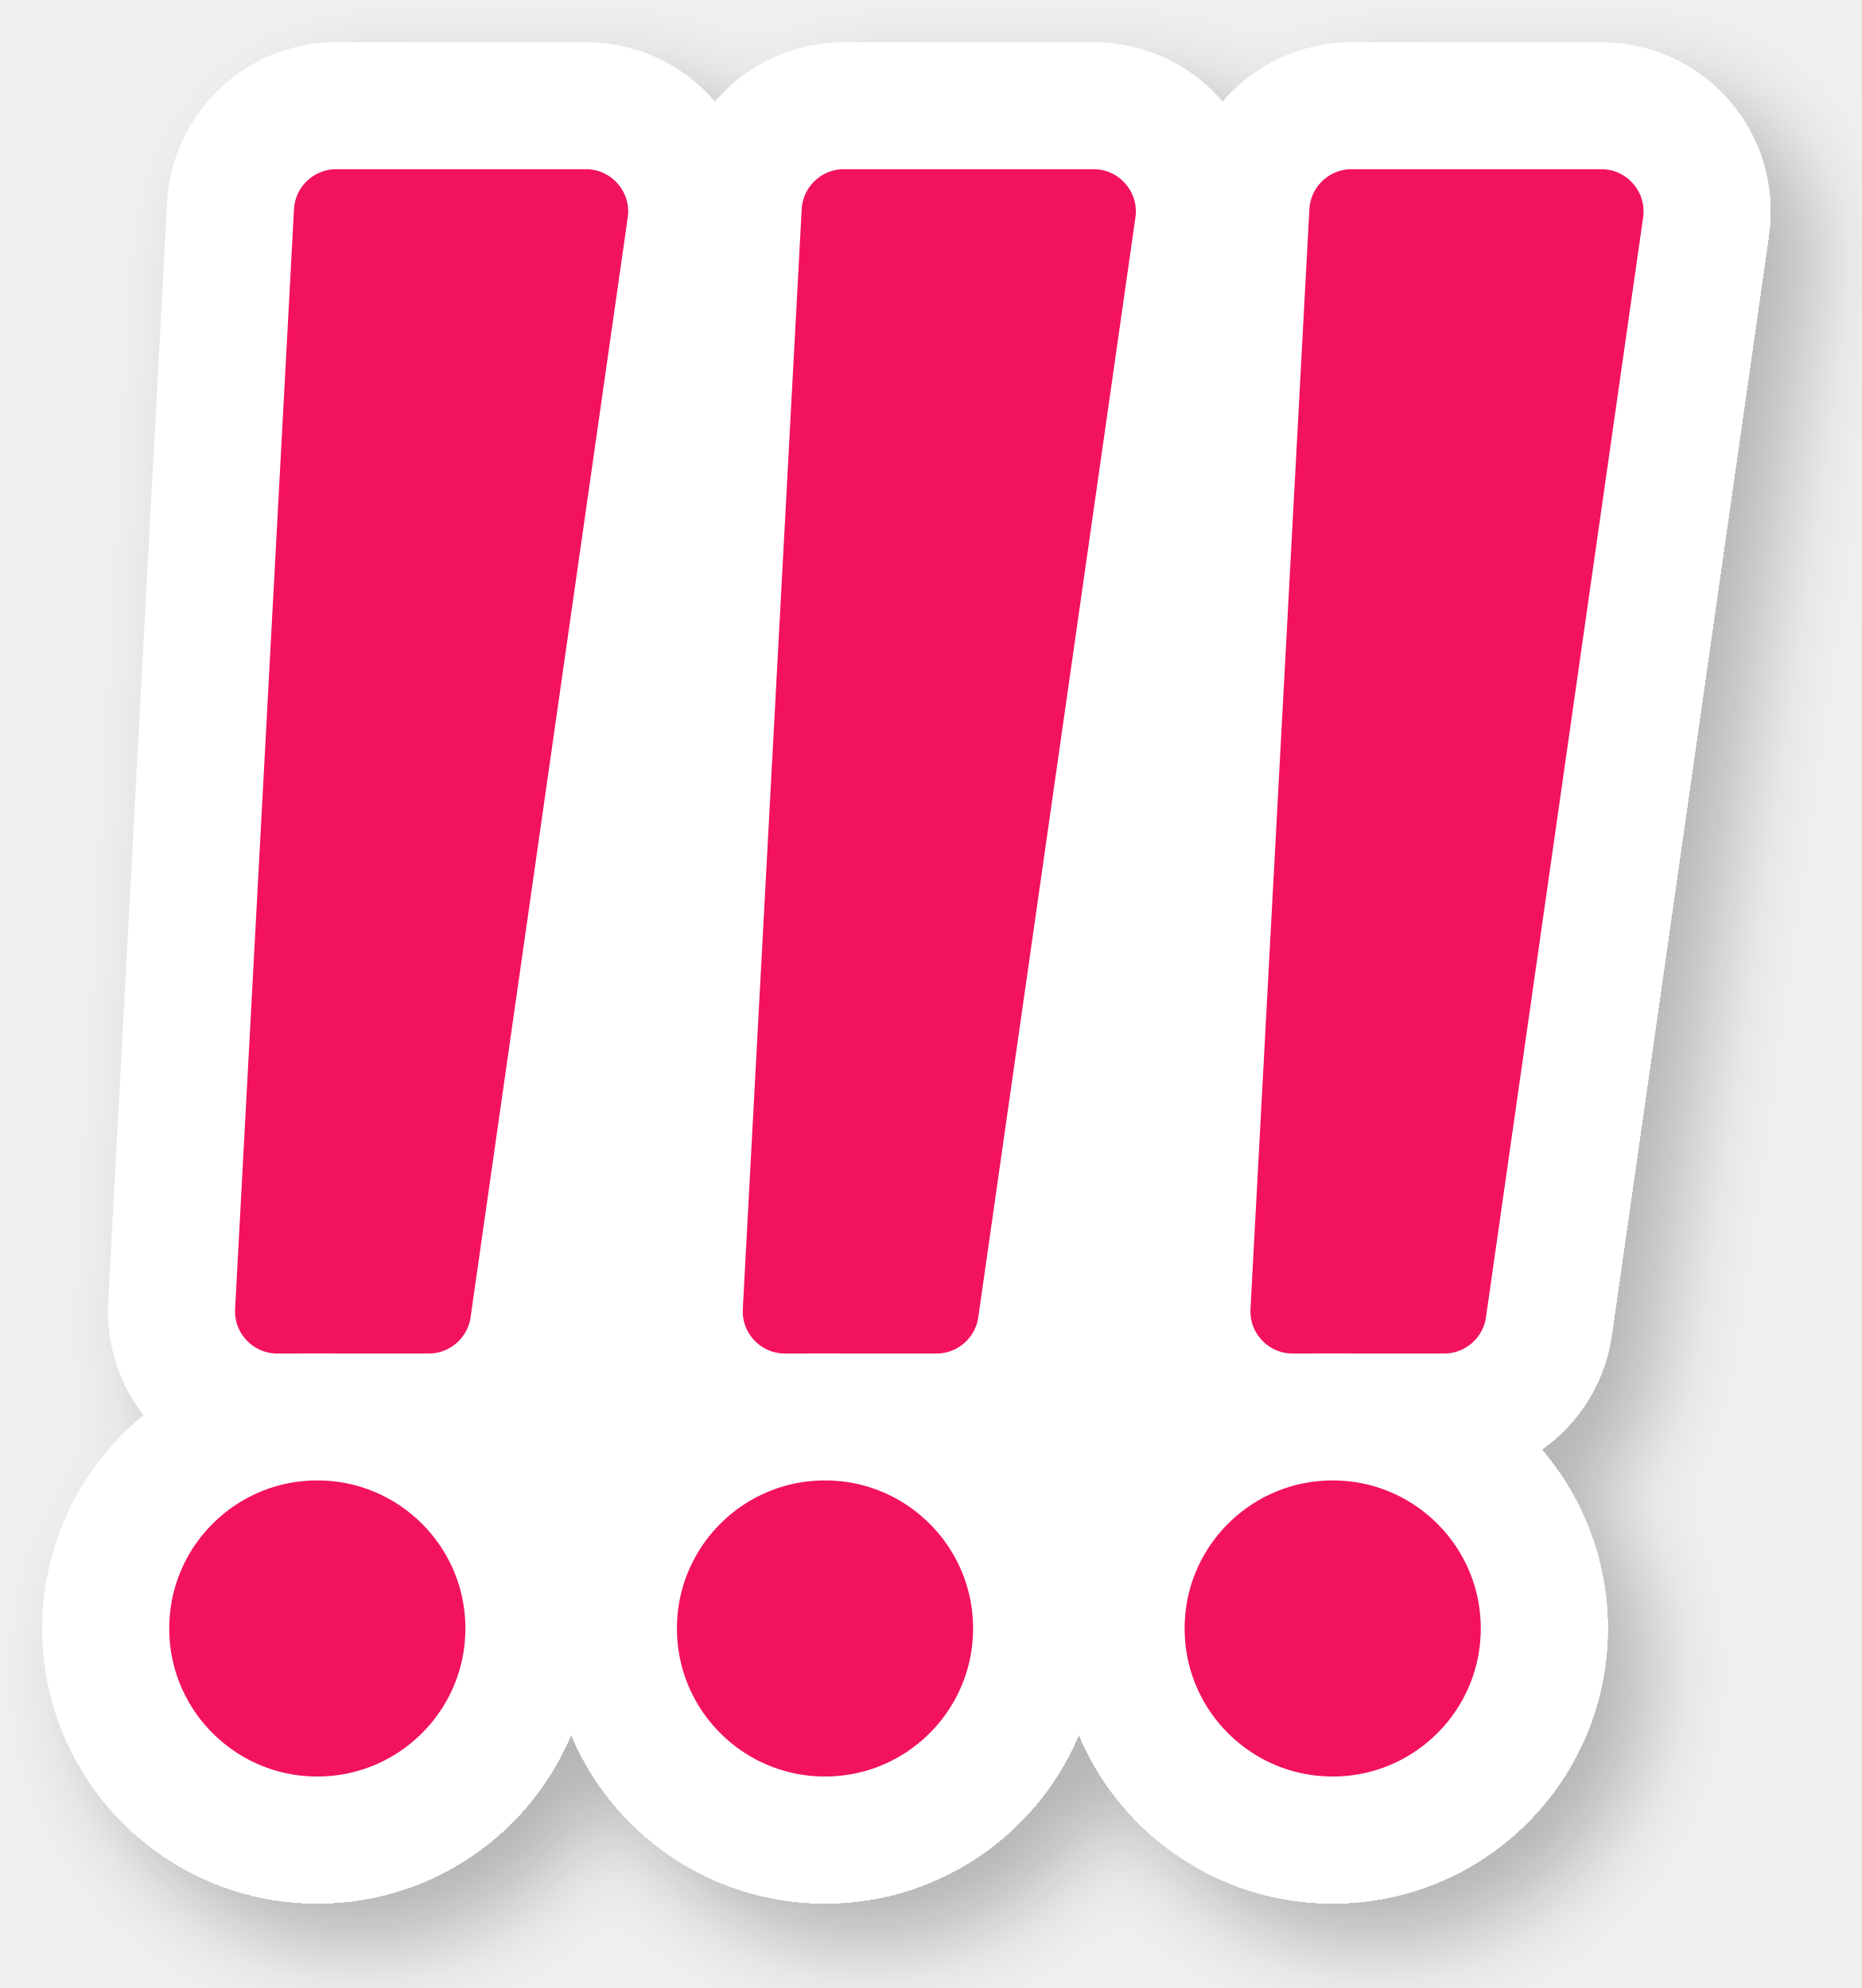
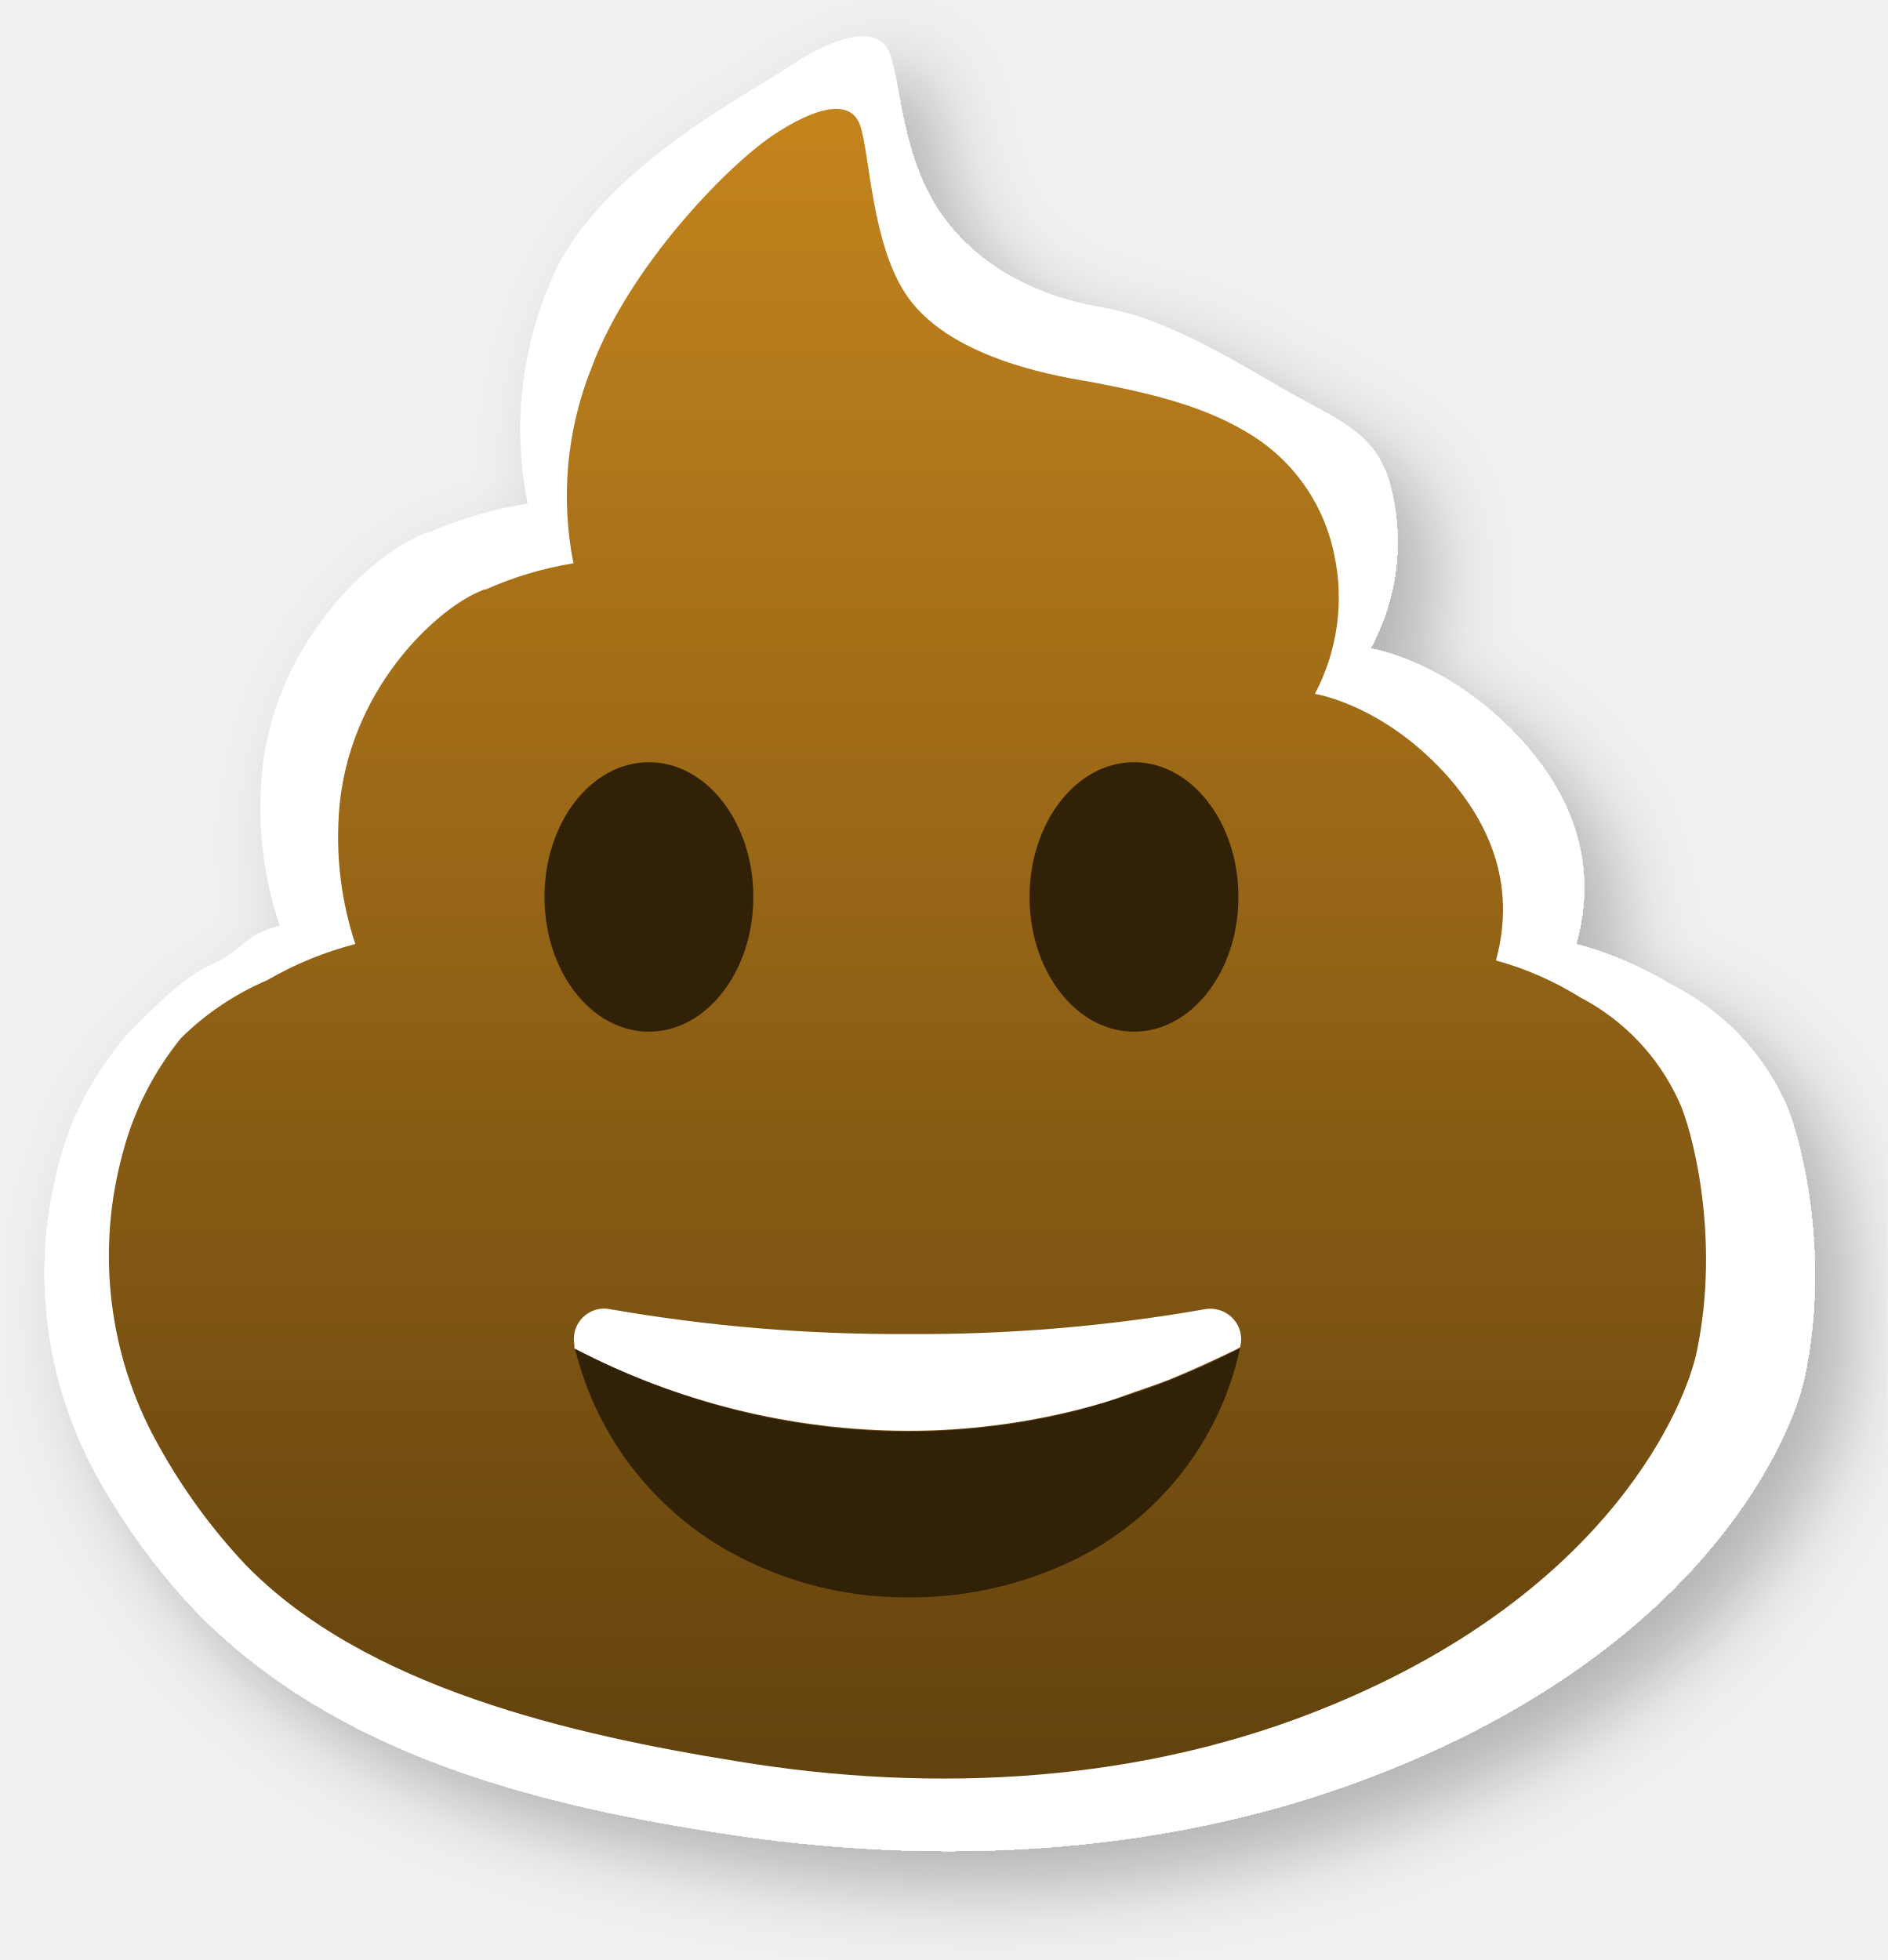
- <svg xmlns="http://www.w3.org/2000/svg" width="44" height="47" viewBox="0 0 44 47" fill="none">
-   <g clip-path="url(#clip0_108_361)">
-     <g filter="url(#filter0_d_108_361)">
-       <rect x="11" y="26" width="21" height="13" fill="white" />
-       <path d="M7.948 2.5C6.619 2.5 5.523 3.539 5.451 4.866L4.059 30.866C3.982 32.297 5.122 33.5 6.555 33.5H10.133C11.377 33.5 12.432 32.585 12.608 31.354L16.322 5.354C16.537 3.847 15.368 2.5 13.847 2.5H7.948Z" fill="#F31260" stroke="white" stroke-width="3" />
-       <circle cx="7.5" cy="38.5" r="5" fill="#F31260" stroke="white" stroke-width="3" />
-       <path d="M19.948 2.5C18.619 2.5 17.523 3.539 17.451 4.866L16.059 30.866C15.982 32.297 17.122 33.5 18.555 33.5H22.133C23.377 33.5 24.432 32.585 24.608 31.354L28.322 5.354C28.537 3.847 27.368 2.5 25.847 2.5H19.948Z" fill="#F31260" stroke="white" stroke-width="3" />
-       <circle cx="19.5" cy="38.5" r="5" fill="#F31260" stroke="white" stroke-width="3" />
-       <path d="M31.948 2.5C30.619 2.5 29.523 3.539 29.451 4.866L28.059 30.866C27.982 32.297 29.122 33.5 30.555 33.5H34.133C35.377 33.5 36.432 32.585 36.608 31.354L40.322 5.354C40.537 3.847 39.368 2.5 37.847 2.5H31.948Z" fill="#F31260" stroke="white" stroke-width="3" />
-       <circle cx="31.5" cy="38.5" r="5" fill="#F31260" stroke="white" stroke-width="3" />
+ <svg xmlns="http://www.w3.org/2000/svg" width="52" height="54" viewBox="0 0 52 54" fill="none">
+   <g clip-path="url(#clip0_120_1885)">
+     <g filter="url(#filter0_d_120_1885)">
+       <path d="M49.139 30.284C48.497 28.932 47.415 27.826 46.061 27.139C45.243 26.642 44.355 26.26 43.422 26.011C44.095 23.608 43.141 21.695 41.8 20.267C39.817 18.173 37.754 17.869 37.754 17.869C38.467 16.552 38.682 15.033 38.352 13.579C38.014 11.996 36.998 11.636 35.556 10.838C34.193 10.053 32.224 8.817 30.5 8.5C29.673 8.354 27.447 7.952 26 6C24.835 4.417 24.829 2.344 24.512 1.49C24.195 0.636 23.026 0.997 21.773 1.816C20.308 2.786 16.274 4.844 15.105 7.92C14.331 9.812 14.137 11.88 14.542 13.879C13.601 14.029 12.682 14.295 11.811 14.673C11.741 14.673 11.671 14.716 11.596 14.745C10.277 15.277 7.449 17.748 7.199 21.545C7.106 22.888 7.282 24.231 7.713 25.509C6.75 25.753 6.862 26.011 6 26.5C4.993 26.92 4.278 27.749 3.5 28.5C2.643 29.534 2 30.648 1.657 31.935C0.861 34.77 1.173 37.795 2.536 40.416C3.328 41.905 4.322 43.277 5.5 44.5C9.26 48.271 14.524 49.661 19.665 50.472C25.904 51.476 32.438 51.124 38.278 48.756C47.037 45.23 49.367 39.559 49.71 37.958C50.471 34.419 49.539 31.086 49.139 30.284Z" fill="white" />
+       <path d="M46.242 30.316C45.677 29.097 44.725 28.098 43.533 27.479C42.814 27.03 42.032 26.686 41.212 26.462C41.804 24.295 40.964 22.569 39.784 21.28C38.039 19.392 36.224 19.117 36.224 19.117C36.851 17.929 37.04 16.56 36.75 15.248C36.452 13.82 35.558 12.593 34.289 11.874C33.09 11.165 31.611 10.817 30.095 10.531C29.367 10.399 26.299 9.97 25.026 8.209C24 6.781 23.969 4.212 23.691 3.442C23.412 2.672 22.383 2.997 21.28 3.736C19.991 4.611 17.321 7.37 16.292 10.144C15.611 11.85 15.441 13.716 15.797 15.519C14.969 15.654 14.16 15.894 13.394 16.235C13.332 16.235 13.27 16.273 13.204 16.3C12.043 16.78 9.555 19.009 9.335 22.433C9.254 23.645 9.408 24.856 9.788 26.009C8.94 26.229 8.124 26.562 7.365 27.003C6.479 27.383 5.67 27.924 4.985 28.601C4.231 29.534 3.681 30.613 3.38 31.774C2.679 34.332 2.954 37.06 4.154 39.424C4.85 40.767 5.725 42.005 6.762 43.108C10.07 46.509 15.781 47.794 20.305 48.525C25.796 49.431 31.546 49.114 36.684 46.978C44.392 43.797 46.443 38.681 46.745 37.238C47.414 34.046 46.594 31.039 46.242 30.316Z" fill="url(#paint0_linear_120_1885)" />
+       <path d="M20.754 24.712C20.754 25.638 20.491 26.485 20.056 27.135C19.529 27.924 18.748 28.424 17.877 28.424C16.992 28.424 16.201 27.909 15.673 27.098C15.253 26.453 15 25.621 15 24.712C15 22.662 16.288 21 17.877 21C19.466 21 20.754 22.662 20.754 24.712Z" fill="#312107" />
+       <path d="M34.117 24.712C34.117 25.638 33.854 26.485 33.42 27.135C32.892 27.924 32.111 28.424 31.24 28.424C30.356 28.424 29.564 27.909 29.037 27.098C28.616 26.453 28.363 25.621 28.363 24.712C28.363 22.662 29.651 21 31.24 21C32.829 21 34.117 22.662 34.117 24.712Z" fill="#312107" />
+       <path d="M34.076 37.188C33.469 37.497 32.85 37.776 32.227 38.024C31.809 38.19 31.387 38.341 30.961 38.476C30.536 38.616 30.106 38.736 29.673 38.863C28.806 39.08 27.924 39.239 27.034 39.331C26.36 39.405 25.68 39.44 25.002 39.44C23.215 39.44 21.435 39.188 19.713 38.701L19.148 38.531C18.2 38.229 17.275 37.861 16.381 37.432L15.843 37.165C16.486 39.792 18.3 41.974 20.765 43.089C22.093 43.704 23.54 44.017 25.002 44.01C26.48 44.021 27.943 43.719 29.294 43.116C31.782 42.021 33.593 39.8 34.161 37.141L34.076 37.188Z" fill="#312107" />
+       <path d="M33.202 36.069C30.493 36.545 27.75 36.774 25.002 36.754C22.255 36.77 19.512 36.542 16.803 36.069C16.35 35.98 15.913 36.278 15.824 36.731C15.805 36.836 15.805 36.948 15.824 37.052V37.149C18.656 38.631 21.806 39.409 25.002 39.42C25.68 39.42 26.36 39.386 27.034 39.312C27.924 39.219 28.806 39.061 29.673 38.844C30.106 38.736 30.536 38.616 30.961 38.457C31.387 38.298 31.809 38.171 32.227 38.004C32.853 37.745 33.469 37.466 34.076 37.168L34.161 37.122L34.185 37.017C34.25 36.557 33.929 36.131 33.465 36.066C33.38 36.054 33.291 36.054 33.202 36.069Z" fill="white" />
    </g>
  </g>
  <defs>
-     <filter id="filter0_d_108_361" x="0" y="0" width="44.848" height="48" filterUnits="userSpaceOnUse" color-interpolation-filters="sRGB">
+     <filter id="filter0_d_120_1885" x="0.225" y="0" width="52.775" height="54" filterUnits="userSpaceOnUse" color-interpolation-filters="sRGB">
      <feFlood flood-opacity="0" result="BackgroundImageFix" />
      <feColorMatrix in="SourceAlpha" type="matrix" values="0 0 0 0 0 0 0 0 0 0 0 0 0 0 0 0 0 0 127 0" result="hardAlpha" />
      <feOffset dx="1" dy="1" />
      <feGaussianBlur stdDeviation="1" />
      <feComposite in2="hardAlpha" operator="out" />
      <feColorMatrix type="matrix" values="0 0 0 0 0 0 0 0 0 0 0 0 0 0 0 0 0 0 0.25 0" />
-       <feBlend mode="normal" in2="BackgroundImageFix" result="effect1_dropShadow_108_361" />
-       <feBlend mode="normal" in="SourceGraphic" in2="effect1_dropShadow_108_361" result="shape" />
+       <feBlend mode="normal" in2="BackgroundImageFix" result="effect1_dropShadow_120_1885" />
+       <feBlend mode="normal" in="SourceGraphic" in2="effect1_dropShadow_120_1885" result="shape" />
    </filter>
-     <clipPath id="clip0_108_361">
-       <rect width="44" height="47" fill="white" />
+     <linearGradient id="paint0_linear_120_1885" x1="25" y1="3" x2="25" y2="49.002" gradientUnits="userSpaceOnUse">
+       <stop stop-color="#C4841D" />
+       <stop offset="1" stop-color="#62420E" />
+     </linearGradient>
+     <clipPath id="clip0_120_1885">
+       <rect width="52" height="54" fill="white" />
    </clipPath>
  </defs>
</svg>
